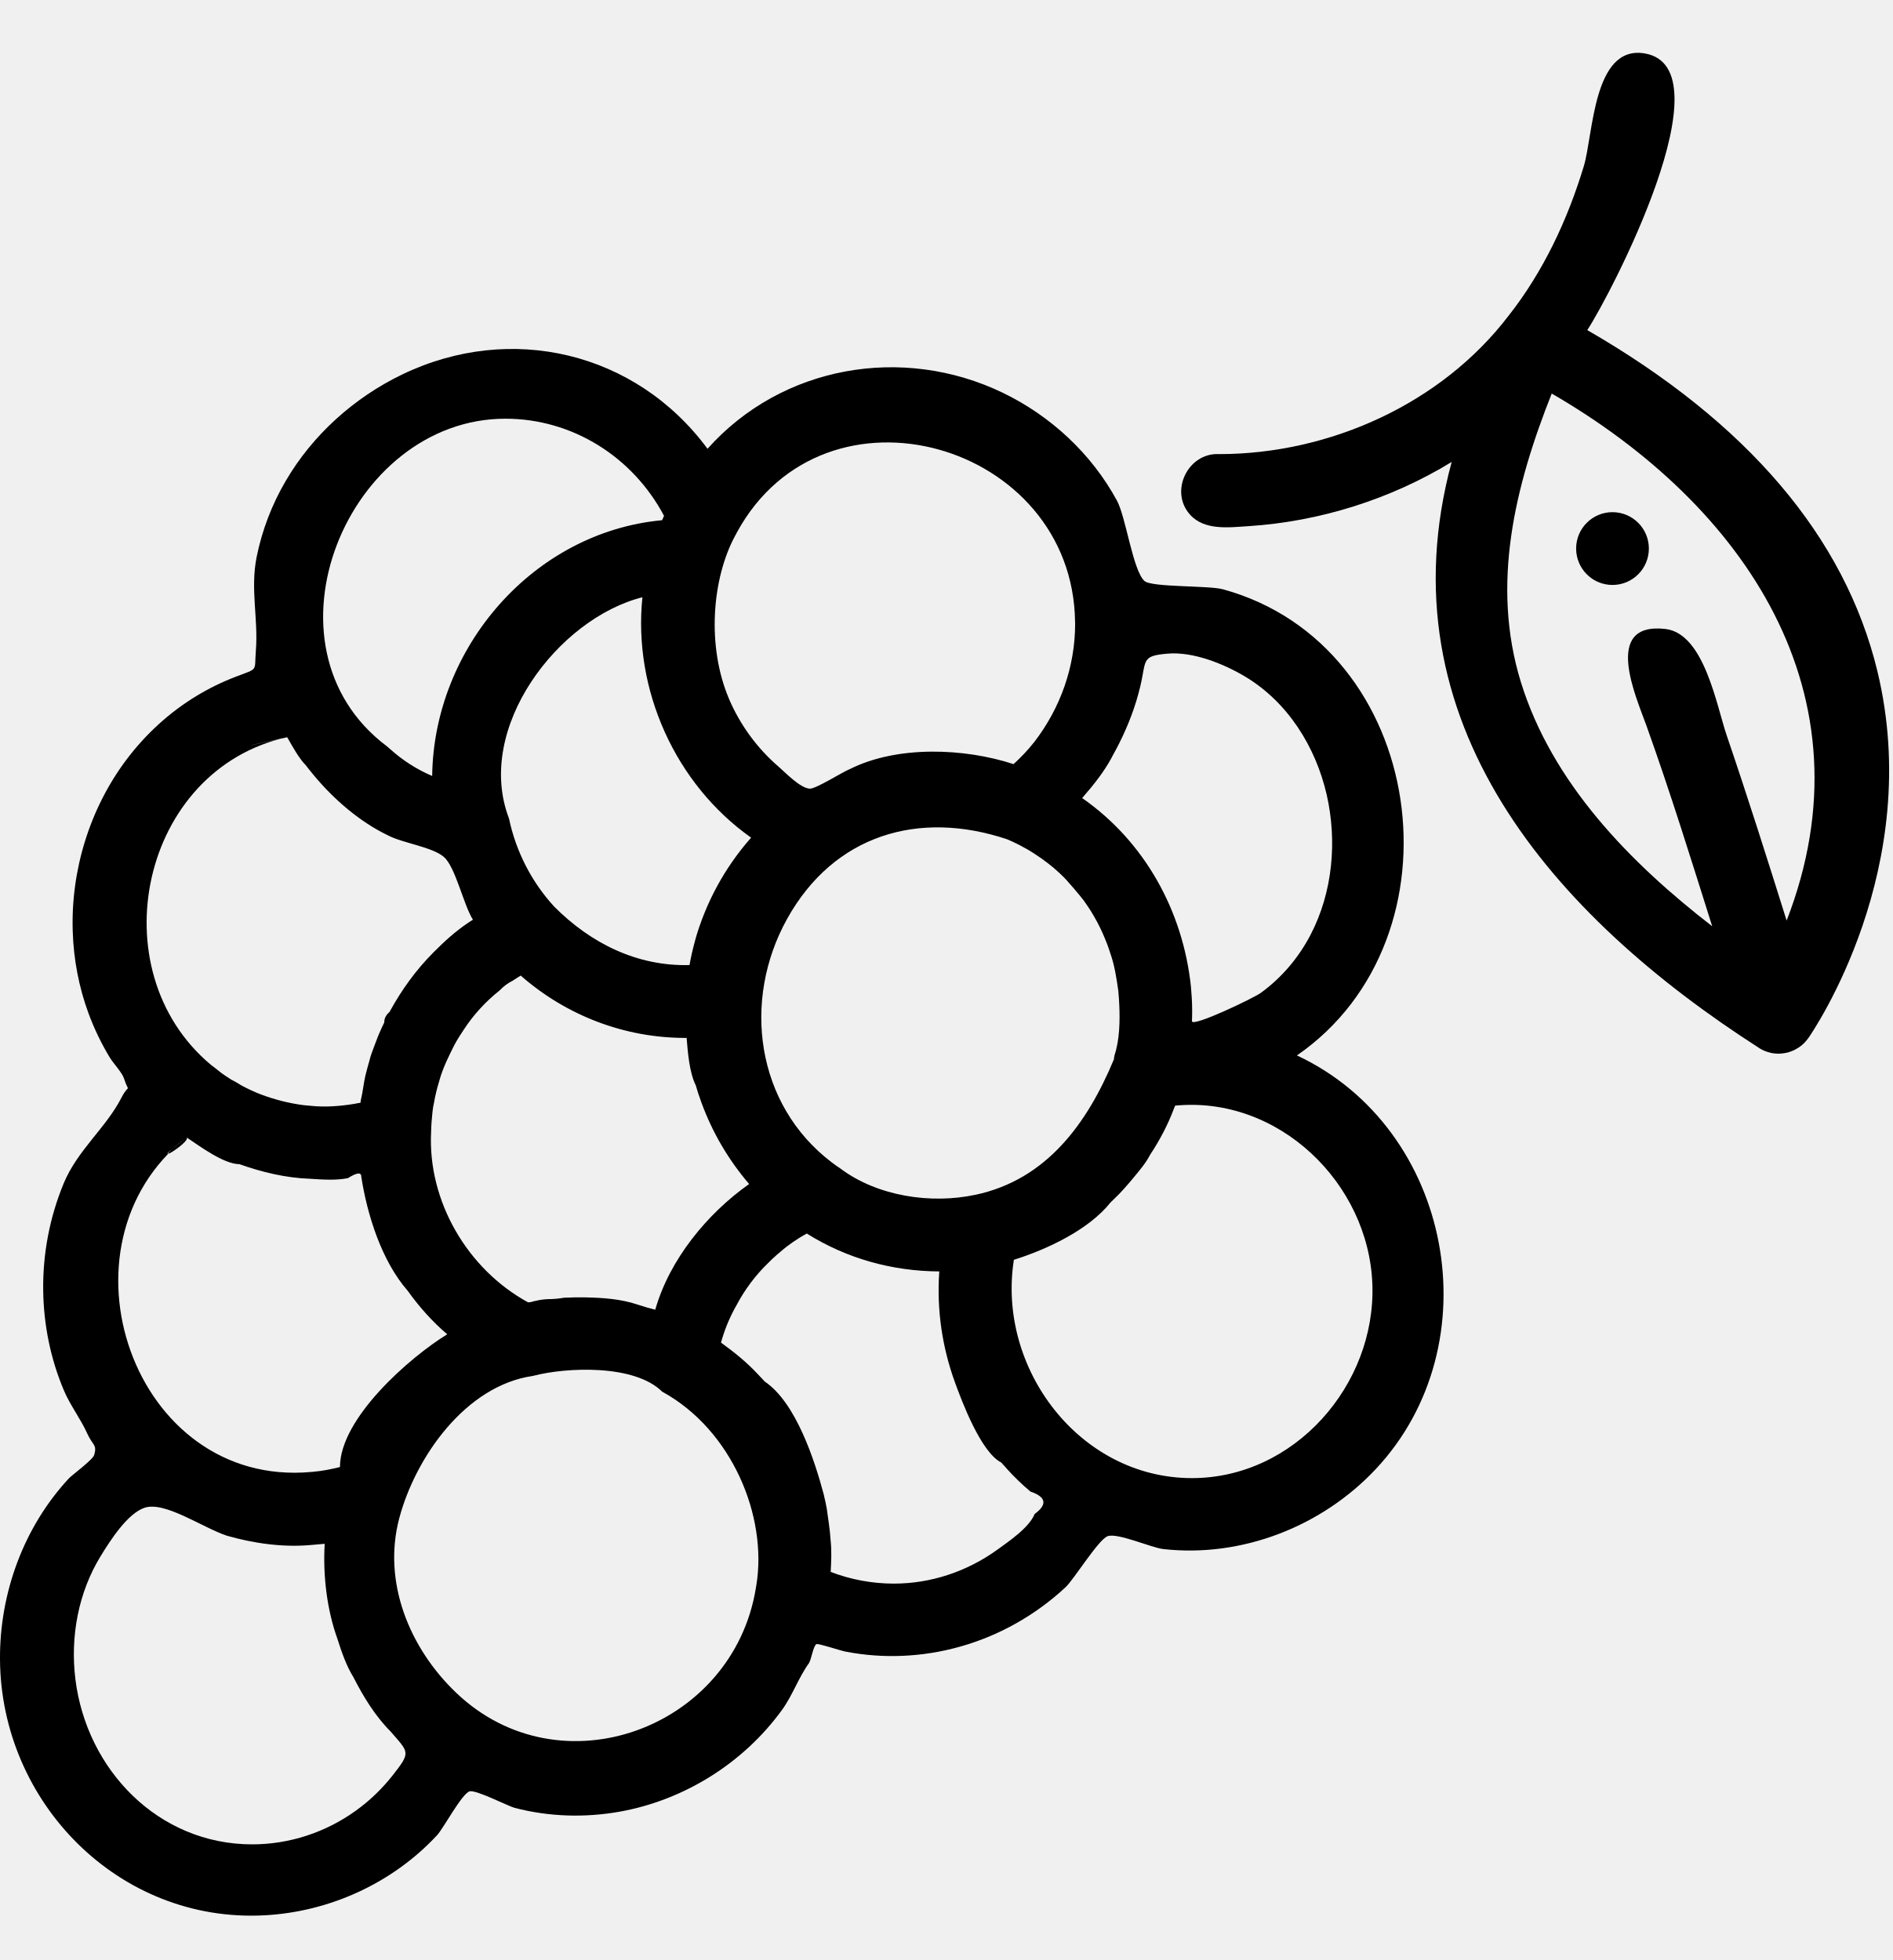
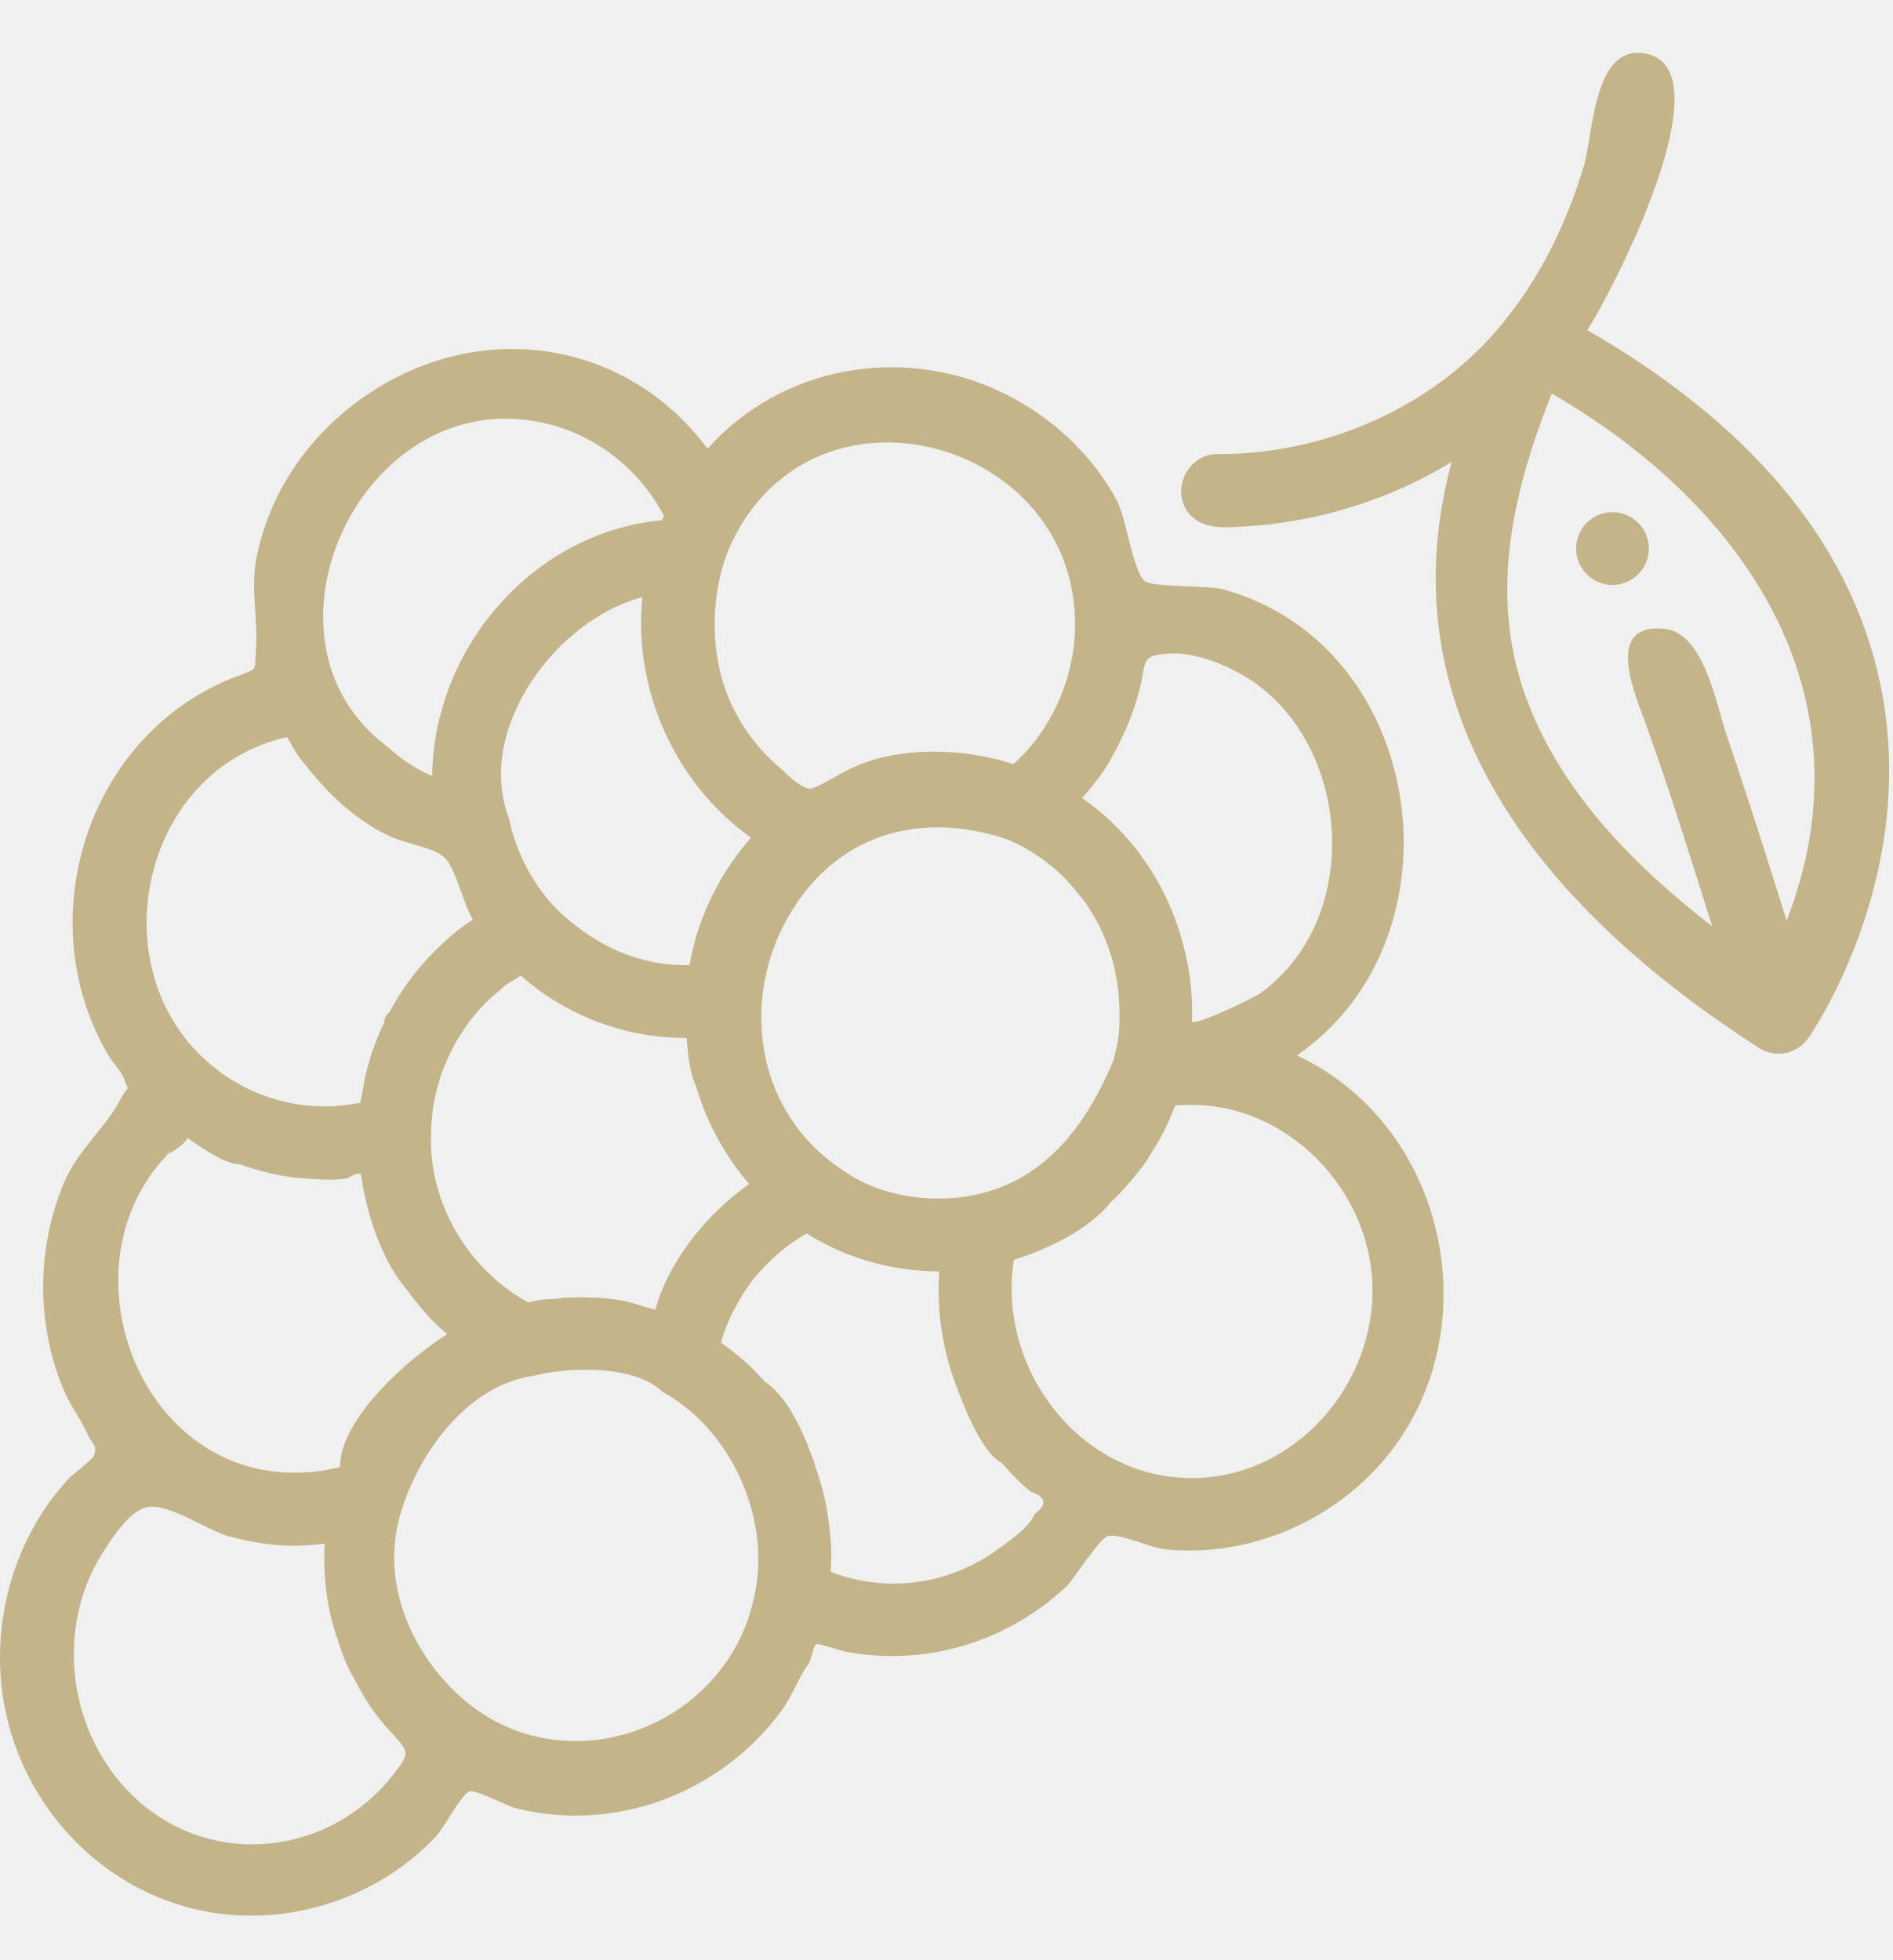
<svg xmlns="http://www.w3.org/2000/svg" width="28" height="29" viewBox="0 0 28 29" fill="none">
  <g clip-path="url(#clip0_390_9111)">
-     <path d="M19.185 15.616C21.705 13.877 21.112 9.551 18.094 8.72C17.88 8.66 17.031 8.693 16.928 8.595C16.756 8.432 16.655 7.649 16.522 7.406C16.145 6.712 15.543 6.154 14.833 5.811C13.354 5.099 11.567 5.406 10.466 6.64C9.405 5.204 7.552 4.768 5.949 5.541C5.239 5.883 4.625 6.434 4.227 7.115C4.022 7.464 3.876 7.846 3.796 8.243C3.701 8.721 3.822 9.158 3.785 9.624C3.759 9.945 3.833 9.88 3.482 10.015C3.282 10.092 3.09 10.186 2.907 10.297C2.503 10.542 2.152 10.865 1.868 11.243C1.326 11.967 1.046 12.88 1.076 13.783C1.089 14.196 1.167 14.608 1.31 14.995C1.394 15.222 1.499 15.44 1.624 15.647C1.677 15.734 1.805 15.868 1.833 15.954C1.914 16.203 1.918 16.006 1.795 16.244C1.565 16.692 1.146 17.016 0.941 17.512C0.735 18.012 0.632 18.549 0.639 19.09C0.645 19.598 0.747 20.104 0.945 20.572C1.039 20.795 1.191 20.989 1.289 21.207C1.371 21.39 1.438 21.369 1.394 21.526C1.374 21.598 1.066 21.824 1.021 21.872C0.35 22.593 -0.007 23.573 0 24.554C0.015 26.673 1.76 28.451 3.908 28.339C4.873 28.289 5.807 27.863 6.465 27.154C6.562 27.049 6.832 26.539 6.946 26.505C7.038 26.476 7.516 26.724 7.613 26.749C8.12 26.881 8.648 26.897 9.163 26.806C10.119 26.636 10.997 26.087 11.567 25.301C11.724 25.085 11.813 24.821 11.965 24.61C12.001 24.561 12.029 24.351 12.078 24.326C12.102 24.313 12.436 24.423 12.503 24.436C13.064 24.546 13.65 24.519 14.2 24.364C14.783 24.201 15.322 23.895 15.764 23.483C15.886 23.369 16.252 22.774 16.386 22.729C16.536 22.677 17.034 22.901 17.209 22.92C18.37 23.049 19.55 22.588 20.347 21.741C22.086 19.893 21.492 16.695 19.185 15.616H19.185ZM16.104 11.694C16.239 11.536 16.376 11.349 16.469 11.162C16.5 11.107 16.53 11.051 16.558 10.994C16.691 10.728 16.797 10.452 16.866 10.162C16.962 9.764 16.876 9.705 17.274 9.671C17.649 9.639 18.104 9.822 18.421 10.012C19.051 10.39 19.462 11.05 19.625 11.757C19.782 12.445 19.715 13.202 19.386 13.832C19.21 14.17 18.959 14.467 18.65 14.691C18.548 14.766 17.632 15.205 17.632 15.109C17.633 15.091 17.634 15.073 17.634 15.054C17.637 14.926 17.634 14.792 17.622 14.664C17.621 14.644 17.619 14.625 17.617 14.605C17.617 14.603 17.617 14.6 17.617 14.597C17.499 13.479 16.934 12.453 16.008 11.808L16.104 11.694C16.12 11.675 16.074 11.732 16.104 11.694C16.242 11.532 16.074 11.732 16.104 11.694ZM16.026 13.317C16.035 13.327 16.042 13.338 16.049 13.349C16.185 13.539 16.293 13.747 16.376 13.965C16.385 13.99 16.395 14.014 16.403 14.04C16.407 14.05 16.41 14.06 16.413 14.07C16.419 14.087 16.425 14.104 16.43 14.121C16.49 14.296 16.517 14.481 16.543 14.663C16.545 14.689 16.548 14.715 16.549 14.741C16.551 14.754 16.552 14.766 16.552 14.778C16.554 14.803 16.555 14.828 16.556 14.853C16.557 14.858 16.557 14.865 16.557 14.871C16.568 15.105 16.562 15.388 16.487 15.612C16.482 15.633 16.479 15.654 16.477 15.675C16.086 16.617 15.484 17.454 14.43 17.678C14.43 17.678 14.429 17.678 14.428 17.678C13.77 17.819 12.978 17.7 12.431 17.289C12.388 17.261 12.346 17.231 12.306 17.2C12.305 17.199 12.304 17.199 12.303 17.198C11.18 16.344 10.974 14.803 11.642 13.598C12.335 12.349 13.593 11.981 14.898 12.418C14.926 12.43 14.954 12.442 14.982 12.455C14.983 12.455 14.983 12.455 14.984 12.456C15.011 12.469 15.039 12.482 15.066 12.496C15.07 12.498 15.075 12.501 15.08 12.503C15.158 12.543 15.234 12.587 15.307 12.635C15.374 12.678 15.439 12.724 15.502 12.773C15.562 12.819 15.62 12.868 15.675 12.92C15.685 12.929 15.695 12.938 15.704 12.948C15.775 13.009 16.002 13.283 16.026 13.317C16.035 13.327 15.995 13.273 16.026 13.317ZM10.284 13.91C10.25 14.032 10.221 14.155 10.2 14.279C9.422 14.3 8.735 13.954 8.198 13.414C7.863 13.049 7.632 12.598 7.529 12.109C7.018 10.774 8.257 9.15 9.503 8.837C9.362 10.203 9.989 11.601 11.111 12.394C10.724 12.831 10.438 13.356 10.281 13.919C10.303 13.841 10.326 13.763 10.347 13.685C10.326 13.76 10.305 13.835 10.284 13.91C10.249 14.031 10.442 13.347 10.284 13.91V13.91ZM11.082 17.519H11.081V17.519C10.461 17.957 9.904 18.636 9.693 19.378H9.692C9.604 19.356 9.516 19.331 9.43 19.302C9.183 19.219 8.915 19.201 8.656 19.196C8.552 19.194 8.448 19.196 8.344 19.201C8.265 19.215 8.184 19.222 8.103 19.222C8.037 19.225 7.972 19.235 7.908 19.251C7.904 19.252 7.899 19.252 7.895 19.253C7.867 19.264 7.839 19.269 7.811 19.269C6.915 18.78 6.326 17.773 6.377 16.75V16.743C6.378 16.715 6.379 16.687 6.38 16.659C6.38 16.655 6.38 16.652 6.381 16.649C6.382 16.628 6.384 16.608 6.385 16.587C6.385 16.585 6.386 16.582 6.386 16.579C6.393 16.502 6.399 16.4 6.419 16.321C6.437 16.217 6.461 16.115 6.492 16.014C6.493 16.011 6.494 16.007 6.495 16.004C6.496 15.998 6.498 15.992 6.5 15.985C6.553 15.796 6.635 15.635 6.721 15.462C6.764 15.383 6.811 15.307 6.861 15.234C7.004 15.014 7.185 14.818 7.39 14.655C7.446 14.595 7.513 14.546 7.586 14.509C7.608 14.494 7.631 14.479 7.654 14.465C7.67 14.454 7.686 14.444 7.702 14.435L7.703 14.435C8.382 15.03 9.243 15.357 10.14 15.357H10.157C10.174 15.566 10.197 15.868 10.292 16.058C10.303 16.098 10.315 16.137 10.328 16.176C10.329 16.18 10.331 16.183 10.332 16.187C10.345 16.227 10.359 16.266 10.373 16.305C10.534 16.75 10.774 17.159 11.082 17.519ZM10.893 7.893C10.895 7.889 10.898 7.884 10.9 7.879C10.9 7.878 10.901 7.876 10.902 7.875C12.207 5.488 15.874 6.552 15.903 9.204C15.903 9.209 15.903 9.216 15.904 9.222V9.23C15.904 9.865 15.686 10.477 15.3 10.978C15.297 10.981 15.294 10.985 15.291 10.989C15.201 11.103 15.1 11.208 14.993 11.306C14.268 11.068 13.275 11.027 12.572 11.379C12.471 11.417 12.069 11.674 11.979 11.669C11.837 11.662 11.618 11.431 11.521 11.347C11.204 11.075 10.954 10.734 10.788 10.351C10.786 10.347 10.785 10.342 10.783 10.338C10.452 9.558 10.532 8.56 10.875 7.926C10.844 7.983 10.85 7.973 10.893 7.893C10.809 8.047 10.895 7.889 10.893 7.893H10.893ZM7.477 6.195C8.46 6.195 9.357 6.753 9.823 7.633C9.818 7.641 9.814 7.65 9.811 7.659C9.805 7.671 9.799 7.684 9.794 7.697C7.884 7.875 6.416 9.587 6.393 11.481C6.172 11.388 5.958 11.251 5.78 11.091C5.76 11.075 5.74 11.058 5.722 11.041C3.746 9.557 5.142 6.195 7.477 6.195ZM4.248 10.908C4.251 10.914 4.255 10.92 4.258 10.925C4.324 11.04 4.423 11.222 4.522 11.321C4.537 11.341 4.553 11.361 4.568 11.38C4.578 11.393 4.588 11.405 4.599 11.418C4.613 11.436 4.628 11.454 4.643 11.472C4.643 11.473 4.643 11.473 4.644 11.473C4.935 11.824 5.321 12.159 5.735 12.358C5.952 12.475 6.397 12.53 6.568 12.681C6.74 12.834 6.857 13.39 6.996 13.608C6.807 13.725 6.631 13.874 6.474 14.031C6.465 14.039 6.457 14.047 6.449 14.056C6.434 14.069 6.419 14.084 6.405 14.099C6.152 14.353 5.943 14.644 5.77 14.958C5.768 14.962 5.766 14.967 5.764 14.971C5.71 15.017 5.683 15.07 5.684 15.129C5.671 15.157 5.658 15.185 5.644 15.213C5.644 15.214 5.643 15.215 5.643 15.216C5.604 15.3 5.569 15.387 5.538 15.474C5.512 15.544 5.48 15.623 5.464 15.697C5.457 15.719 5.451 15.741 5.445 15.763C5.439 15.784 5.433 15.805 5.428 15.826C5.426 15.833 5.424 15.84 5.423 15.847C5.418 15.864 5.413 15.88 5.41 15.897C5.409 15.9 5.408 15.903 5.407 15.906C5.378 16.028 5.368 16.155 5.338 16.276C5.337 16.279 5.337 16.281 5.337 16.284C5.336 16.285 5.336 16.288 5.336 16.29C5.335 16.294 5.335 16.299 5.334 16.303L5.333 16.316H5.332C5.303 16.32 5.274 16.326 5.245 16.332C5.035 16.367 4.812 16.384 4.599 16.362C4.597 16.362 4.594 16.361 4.592 16.361C4.566 16.359 4.541 16.357 4.515 16.354C4.51 16.354 4.505 16.353 4.5 16.353C4.279 16.325 4.062 16.27 3.854 16.191C3.756 16.153 3.66 16.108 3.568 16.058C3.52 16.027 3.471 15.999 3.421 15.974C3.393 15.957 3.367 15.939 3.34 15.921C3.32 15.907 3.299 15.893 3.278 15.878C3.277 15.877 3.276 15.877 3.275 15.876C3.222 15.833 3.169 15.792 3.115 15.751C1.448 14.35 2.082 11.382 4.248 10.908C4.239 10.891 3.775 11.01 3.712 11.026C3.889 10.981 4.069 10.947 4.248 10.908C4.251 10.914 3.035 11.173 4.248 10.908ZM2.759 16.828C2.947 16.953 3.31 17.225 3.542 17.225C3.873 17.343 4.235 17.43 4.588 17.441H4.589C4.765 17.453 4.971 17.467 5.146 17.432C5.278 17.349 5.344 17.341 5.344 17.408C5.431 17.973 5.645 18.656 6.029 19.096C6.029 19.096 6.03 19.097 6.03 19.097C6.198 19.332 6.39 19.549 6.61 19.737C6.612 19.738 6.614 19.74 6.616 19.742C6.066 20.079 5.029 20.982 5.029 21.706C4.901 21.738 4.768 21.765 4.636 21.776C4.625 21.778 4.614 21.778 4.603 21.779C1.966 22.02 0.732 18.417 2.759 16.828C2.763 16.831 2.513 17.09 2.475 17.065C2.469 17.061 2.839 16.765 2.759 16.828C2.847 16.887 2.099 17.346 2.759 16.828ZM3.731 27.289C2.342 27.289 1.281 26.187 1.115 24.844C1.038 24.215 1.158 23.562 1.492 23.019C1.629 22.796 1.883 22.396 2.137 22.309C2.437 22.207 2.995 22.602 3.355 22.722C3.751 22.835 4.182 22.897 4.595 22.86C4.664 22.854 4.734 22.848 4.803 22.842C4.776 23.306 4.834 23.812 4.992 24.25C5.052 24.44 5.124 24.649 5.23 24.819C5.373 25.101 5.551 25.392 5.776 25.617C6.052 25.936 6.081 25.92 5.807 26.27C5.65 26.469 5.466 26.646 5.259 26.794C4.814 27.113 4.28 27.289 3.731 27.289ZM11.181 23.496C11.181 23.497 11.181 23.498 11.181 23.499C10.841 25.576 8.291 26.518 6.75 25.048C6.057 24.388 5.654 23.407 5.907 22.46C6.146 21.565 6.883 20.502 7.883 20.358C8.379 20.227 9.388 20.184 9.795 20.591C9.796 20.592 9.796 20.592 9.798 20.593H9.798C9.799 20.593 9.799 20.593 9.799 20.593C10.828 21.158 11.358 22.438 11.187 23.463C11.196 23.407 11.195 23.418 11.181 23.496C11.207 23.345 11.181 23.497 11.181 23.496ZM13.222 23.431C12.903 23.431 12.586 23.372 12.288 23.258C12.296 23.11 12.304 22.94 12.287 22.79C12.277 22.63 12.251 22.474 12.229 22.315C12.223 22.282 12.216 22.248 12.209 22.215C12.209 22.214 12.209 22.213 12.208 22.212C12.202 22.183 12.195 22.154 12.188 22.125C12.188 22.122 12.187 22.12 12.187 22.117C12.052 21.611 11.775 20.752 11.312 20.441C11.29 20.416 11.268 20.392 11.245 20.369C11.234 20.356 11.222 20.344 11.209 20.331C11.047 20.156 10.858 20.004 10.665 19.865C10.666 19.859 10.668 19.854 10.67 19.849C10.674 19.832 10.679 19.817 10.684 19.801C10.736 19.63 10.807 19.465 10.896 19.31C11.018 19.079 11.176 18.868 11.364 18.686C11.378 18.671 11.393 18.657 11.408 18.643C11.422 18.628 11.436 18.616 11.451 18.603C11.463 18.591 11.475 18.581 11.487 18.57C11.494 18.564 11.5 18.558 11.507 18.553C11.52 18.542 11.532 18.531 11.545 18.521C11.662 18.418 11.797 18.327 11.934 18.251C12.526 18.622 13.196 18.808 13.895 18.812C13.894 18.819 13.894 18.827 13.893 18.834C13.857 19.381 13.937 19.93 14.123 20.444C14.227 20.731 14.51 21.488 14.812 21.64C14.82 21.649 14.828 21.659 14.837 21.669C14.837 21.669 14.838 21.67 14.839 21.671L14.84 21.671C14.857 21.691 14.874 21.71 14.892 21.729V21.73C15.001 21.851 15.118 21.964 15.243 22.069C15.476 22.149 15.497 22.26 15.305 22.401C15.225 22.602 14.922 22.807 14.752 22.93C14.307 23.251 13.773 23.431 13.222 23.431ZM17.632 21.87C15.966 21.87 14.745 20.242 14.998 18.64C15.484 18.487 16.102 18.2 16.428 17.791C16.466 17.755 16.503 17.718 16.54 17.681C16.546 17.675 16.552 17.669 16.558 17.663C16.608 17.611 16.656 17.557 16.703 17.502C16.717 17.486 16.73 17.47 16.744 17.453C16.75 17.447 16.755 17.44 16.761 17.433C16.841 17.337 16.955 17.203 17.013 17.086C17.153 16.875 17.276 16.642 17.365 16.404C17.372 16.39 17.377 16.375 17.383 16.359C18.909 16.21 20.249 17.502 20.301 19.006C20.352 20.493 19.148 21.87 17.632 21.87ZM23.853 8.655C23.556 8.655 23.315 8.414 23.315 8.116C23.315 7.819 23.556 7.578 23.852 7.578H23.853C24.15 7.578 24.391 7.819 24.391 8.116C24.391 8.414 24.15 8.655 23.853 8.655Z" fill="black" />
-     <path d="M27.77 9.925C27.289 7.944 25.847 6.25 23.48 4.884C23.821 4.367 25.578 0.998 24.327 0.79C23.566 0.664 23.57 1.988 23.429 2.458C23.189 3.251 22.831 4.016 22.318 4.669C22.318 4.669 22.318 4.669 22.317 4.67C21.32 5.978 19.662 6.719 18.034 6.719C17.574 6.694 17.293 7.27 17.604 7.615C17.818 7.853 18.181 7.803 18.467 7.785C19.519 7.718 20.575 7.386 21.474 6.835C20.435 10.68 22.984 13.556 26.019 15.504C26.019 15.504 26.019 15.505 26.02 15.505C26.025 15.508 26.03 15.511 26.036 15.515C26.125 15.57 26.249 15.599 26.351 15.588C26.359 15.587 26.368 15.586 26.376 15.585C26.395 15.583 26.415 15.579 26.434 15.575C26.467 15.568 26.501 15.554 26.532 15.541C26.536 15.54 26.539 15.537 26.543 15.536C26.546 15.534 26.55 15.532 26.553 15.53C26.628 15.493 26.694 15.436 26.743 15.368L26.75 15.36C26.82 15.258 28.477 12.839 27.77 9.925C28.477 12.839 27.289 7.944 27.77 9.925ZM26.429 13.621C26.142 12.705 25.852 11.789 25.542 10.88C25.392 10.441 25.21 9.37 24.634 9.306C23.695 9.2 24.206 10.318 24.358 10.745C24.708 11.722 25.016 12.715 25.328 13.705C24.118 12.769 22.961 11.591 22.498 10.093C22.051 8.646 22.411 7.19 22.954 5.823C25.801 7.471 27.726 10.276 26.429 13.621Z" fill="black" />
+     <path d="M19.185 15.616C21.705 13.877 21.112 9.551 18.094 8.72C17.88 8.66 17.031 8.693 16.928 8.595C16.756 8.432 16.655 7.649 16.522 7.406C16.145 6.712 15.543 6.154 14.833 5.811C13.354 5.099 11.567 5.406 10.466 6.64C9.405 5.204 7.552 4.768 5.949 5.541C5.239 5.883 4.625 6.434 4.227 7.115C4.022 7.464 3.876 7.846 3.796 8.243C3.701 8.721 3.822 9.158 3.785 9.624C3.759 9.945 3.833 9.88 3.482 10.015C3.282 10.092 3.09 10.186 2.907 10.297C2.503 10.542 2.152 10.865 1.868 11.243C1.326 11.967 1.046 12.88 1.076 13.783C1.089 14.196 1.167 14.608 1.31 14.995C1.394 15.222 1.499 15.44 1.624 15.647C1.677 15.734 1.805 15.868 1.833 15.954C1.914 16.203 1.918 16.006 1.795 16.244C1.565 16.692 1.146 17.016 0.941 17.512C0.735 18.012 0.632 18.549 0.639 19.09C0.645 19.598 0.747 20.104 0.945 20.572C1.039 20.795 1.191 20.989 1.289 21.207C1.371 21.39 1.438 21.369 1.394 21.526C1.374 21.598 1.066 21.824 1.021 21.872C0.35 22.593 -0.007 23.573 0 24.554C0.015 26.673 1.76 28.451 3.908 28.339C4.873 28.289 5.807 27.863 6.465 27.154C6.562 27.049 6.832 26.539 6.946 26.505C7.038 26.476 7.516 26.724 7.613 26.749C8.12 26.881 8.648 26.897 9.163 26.806C10.119 26.636 10.997 26.087 11.567 25.301C11.724 25.085 11.813 24.821 11.965 24.61C12.001 24.561 12.029 24.351 12.078 24.326C12.102 24.313 12.436 24.423 12.503 24.436C13.064 24.546 13.65 24.519 14.2 24.364C14.783 24.201 15.322 23.895 15.764 23.483C15.886 23.369 16.252 22.774 16.386 22.729C16.536 22.677 17.034 22.901 17.209 22.92C18.37 23.049 19.55 22.588 20.347 21.741C22.086 19.893 21.492 16.695 19.185 15.616H19.185ZM16.104 11.694C16.239 11.536 16.376 11.349 16.469 11.162C16.5 11.107 16.53 11.051 16.558 10.994C16.691 10.728 16.797 10.452 16.866 10.162C16.962 9.764 16.876 9.705 17.274 9.671C17.649 9.639 18.104 9.822 18.421 10.012C19.051 10.39 19.462 11.05 19.625 11.757C19.782 12.445 19.715 13.202 19.386 13.832C19.21 14.17 18.959 14.467 18.65 14.691C18.548 14.766 17.632 15.205 17.632 15.109C17.633 15.091 17.634 15.073 17.634 15.054C17.637 14.926 17.634 14.792 17.622 14.664C17.621 14.644 17.619 14.625 17.617 14.605C17.617 14.603 17.617 14.6 17.617 14.597C17.499 13.479 16.934 12.453 16.008 11.808L16.104 11.694C16.12 11.675 16.074 11.732 16.104 11.694C16.242 11.532 16.074 11.732 16.104 11.694ZM16.026 13.317C16.035 13.327 16.042 13.338 16.049 13.349C16.185 13.539 16.293 13.747 16.376 13.965C16.385 13.99 16.395 14.014 16.403 14.04C16.407 14.05 16.41 14.06 16.413 14.07C16.419 14.087 16.425 14.104 16.43 14.121C16.49 14.296 16.517 14.481 16.543 14.663C16.545 14.689 16.548 14.715 16.549 14.741C16.551 14.754 16.552 14.766 16.552 14.778C16.554 14.803 16.555 14.828 16.556 14.853C16.557 14.858 16.557 14.865 16.557 14.871C16.568 15.105 16.562 15.388 16.487 15.612C16.482 15.633 16.479 15.654 16.477 15.675C16.086 16.617 15.484 17.454 14.43 17.678C14.43 17.678 14.429 17.678 14.428 17.678C13.77 17.819 12.978 17.7 12.431 17.289C12.388 17.261 12.346 17.231 12.306 17.2C12.305 17.199 12.304 17.199 12.303 17.198C11.18 16.344 10.974 14.803 11.642 13.598C12.335 12.349 13.593 11.981 14.898 12.418C14.926 12.43 14.954 12.442 14.982 12.455C14.983 12.455 14.983 12.455 14.984 12.456C15.011 12.469 15.039 12.482 15.066 12.496C15.07 12.498 15.075 12.501 15.08 12.503C15.158 12.543 15.234 12.587 15.307 12.635C15.374 12.678 15.439 12.724 15.502 12.773C15.562 12.819 15.62 12.868 15.675 12.92C15.685 12.929 15.695 12.938 15.704 12.948C15.775 13.009 16.002 13.283 16.026 13.317C16.035 13.327 15.995 13.273 16.026 13.317ZM10.284 13.91C10.25 14.032 10.221 14.155 10.2 14.279C9.422 14.3 8.735 13.954 8.198 13.414C7.863 13.049 7.632 12.598 7.529 12.109C7.018 10.774 8.257 9.15 9.503 8.837C9.362 10.203 9.989 11.601 11.111 12.394C10.724 12.831 10.438 13.356 10.281 13.919C10.303 13.841 10.326 13.763 10.347 13.685C10.326 13.76 10.305 13.835 10.284 13.91C10.249 14.031 10.442 13.347 10.284 13.91V13.91ZM11.082 17.519H11.081V17.519C10.461 17.957 9.904 18.636 9.693 19.378H9.692C9.604 19.356 9.516 19.331 9.43 19.302C9.183 19.219 8.915 19.201 8.656 19.196C8.552 19.194 8.448 19.196 8.344 19.201C8.265 19.215 8.184 19.222 8.103 19.222C8.037 19.225 7.972 19.235 7.908 19.251C7.904 19.252 7.899 19.252 7.895 19.253C7.867 19.264 7.839 19.269 7.811 19.269C6.915 18.78 6.326 17.773 6.377 16.75V16.743C6.378 16.715 6.379 16.687 6.38 16.659C6.38 16.655 6.38 16.652 6.381 16.649C6.382 16.628 6.384 16.608 6.385 16.587C6.385 16.585 6.386 16.582 6.386 16.579C6.393 16.502 6.399 16.4 6.419 16.321C6.437 16.217 6.461 16.115 6.492 16.014C6.493 16.011 6.494 16.007 6.495 16.004C6.496 15.998 6.498 15.992 6.5 15.985C6.553 15.796 6.635 15.635 6.721 15.462C6.764 15.383 6.811 15.307 6.861 15.234C7.004 15.014 7.185 14.818 7.39 14.655C7.446 14.595 7.513 14.546 7.586 14.509C7.608 14.494 7.631 14.479 7.654 14.465C7.67 14.454 7.686 14.444 7.702 14.435L7.703 14.435C8.382 15.03 9.243 15.357 10.14 15.357H10.157C10.174 15.566 10.197 15.868 10.292 16.058C10.303 16.098 10.315 16.137 10.328 16.176C10.329 16.18 10.331 16.183 10.332 16.187C10.345 16.227 10.359 16.266 10.373 16.305C10.534 16.75 10.774 17.159 11.082 17.519ZM10.893 7.893C10.895 7.889 10.898 7.884 10.9 7.879C10.9 7.878 10.901 7.876 10.902 7.875C12.207 5.488 15.874 6.552 15.903 9.204C15.903 9.209 15.903 9.216 15.904 9.222V9.23C15.904 9.865 15.686 10.477 15.3 10.978C15.297 10.981 15.294 10.985 15.291 10.989C15.201 11.103 15.1 11.208 14.993 11.306C14.268 11.068 13.275 11.027 12.572 11.379C12.471 11.417 12.069 11.674 11.979 11.669C11.837 11.662 11.618 11.431 11.521 11.347C11.204 11.075 10.954 10.734 10.788 10.351C10.786 10.347 10.785 10.342 10.783 10.338C10.452 9.558 10.532 8.56 10.875 7.926C10.844 7.983 10.85 7.973 10.893 7.893C10.809 8.047 10.895 7.889 10.893 7.893H10.893ZM7.477 6.195C8.46 6.195 9.357 6.753 9.823 7.633C9.818 7.641 9.814 7.65 9.811 7.659C9.805 7.671 9.799 7.684 9.794 7.697C7.884 7.875 6.416 9.587 6.393 11.481C6.172 11.388 5.958 11.251 5.78 11.091C5.76 11.075 5.74 11.058 5.722 11.041C3.746 9.557 5.142 6.195 7.477 6.195ZM4.248 10.908C4.251 10.914 4.255 10.92 4.258 10.925C4.324 11.04 4.423 11.222 4.522 11.321C4.537 11.341 4.553 11.361 4.568 11.38C4.578 11.393 4.588 11.405 4.599 11.418C4.613 11.436 4.628 11.454 4.643 11.472C4.643 11.473 4.643 11.473 4.644 11.473C4.935 11.824 5.321 12.159 5.735 12.358C5.952 12.475 6.397 12.53 6.568 12.681C6.74 12.834 6.857 13.39 6.996 13.608C6.807 13.725 6.631 13.874 6.474 14.031C6.465 14.039 6.457 14.047 6.449 14.056C6.434 14.069 6.419 14.084 6.405 14.099C6.152 14.353 5.943 14.644 5.77 14.958C5.768 14.962 5.766 14.967 5.764 14.971C5.71 15.017 5.683 15.07 5.684 15.129C5.671 15.157 5.658 15.185 5.644 15.213C5.644 15.214 5.643 15.215 5.643 15.216C5.604 15.3 5.569 15.387 5.538 15.474C5.512 15.544 5.48 15.623 5.464 15.697C5.457 15.719 5.451 15.741 5.445 15.763C5.439 15.784 5.433 15.805 5.428 15.826C5.426 15.833 5.424 15.84 5.423 15.847C5.418 15.864 5.413 15.88 5.41 15.897C5.409 15.9 5.408 15.903 5.407 15.906C5.378 16.028 5.368 16.155 5.338 16.276C5.337 16.279 5.337 16.281 5.337 16.284C5.336 16.285 5.336 16.288 5.336 16.29C5.335 16.294 5.335 16.299 5.334 16.303L5.333 16.316H5.332C5.303 16.32 5.274 16.326 5.245 16.332C5.035 16.367 4.812 16.384 4.599 16.362C4.597 16.362 4.594 16.361 4.592 16.361C4.566 16.359 4.541 16.357 4.515 16.354C4.51 16.354 4.505 16.353 4.5 16.353C4.279 16.325 4.062 16.27 3.854 16.191C3.756 16.153 3.66 16.108 3.568 16.058C3.52 16.027 3.471 15.999 3.421 15.974C3.393 15.957 3.367 15.939 3.34 15.921C3.32 15.907 3.299 15.893 3.278 15.878C3.277 15.877 3.276 15.877 3.275 15.876C3.222 15.833 3.169 15.792 3.115 15.751C1.448 14.35 2.082 11.382 4.248 10.908C4.239 10.891 3.775 11.01 3.712 11.026C3.889 10.981 4.069 10.947 4.248 10.908C4.251 10.914 3.035 11.173 4.248 10.908ZM2.759 16.828C2.947 16.953 3.31 17.225 3.542 17.225C3.873 17.343 4.235 17.43 4.588 17.441H4.589C4.765 17.453 4.971 17.467 5.146 17.432C5.278 17.349 5.344 17.341 5.344 17.408C5.431 17.973 5.645 18.656 6.029 19.096C6.029 19.096 6.03 19.097 6.03 19.097C6.198 19.332 6.39 19.549 6.61 19.737C6.612 19.738 6.614 19.74 6.616 19.742C6.066 20.079 5.029 20.982 5.029 21.706C4.901 21.738 4.768 21.765 4.636 21.776C4.625 21.778 4.614 21.778 4.603 21.779C1.966 22.02 0.732 18.417 2.759 16.828C2.763 16.831 2.513 17.09 2.475 17.065C2.469 17.061 2.839 16.765 2.759 16.828C2.847 16.887 2.099 17.346 2.759 16.828ZM3.731 27.289C2.342 27.289 1.281 26.187 1.115 24.844C1.038 24.215 1.158 23.562 1.492 23.019C1.629 22.796 1.883 22.396 2.137 22.309C2.437 22.207 2.995 22.602 3.355 22.722C3.751 22.835 4.182 22.897 4.595 22.86C4.664 22.854 4.734 22.848 4.803 22.842C4.776 23.306 4.834 23.812 4.992 24.25C5.052 24.44 5.124 24.649 5.23 24.819C5.373 25.101 5.551 25.392 5.776 25.617C6.052 25.936 6.081 25.92 5.807 26.27C5.65 26.469 5.466 26.646 5.259 26.794C4.814 27.113 4.28 27.289 3.731 27.289ZM11.181 23.496C11.181 23.497 11.181 23.498 11.181 23.499C10.841 25.576 8.291 26.518 6.75 25.048C6.057 24.388 5.654 23.407 5.907 22.46C6.146 21.565 6.883 20.502 7.883 20.358C8.379 20.227 9.388 20.184 9.795 20.591C9.796 20.592 9.796 20.592 9.798 20.593H9.798C9.799 20.593 9.799 20.593 9.799 20.593C10.828 21.158 11.358 22.438 11.187 23.463C11.196 23.407 11.195 23.418 11.181 23.496C11.207 23.345 11.181 23.497 11.181 23.496ZM13.222 23.431C12.903 23.431 12.586 23.372 12.288 23.258C12.296 23.11 12.304 22.94 12.287 22.79C12.277 22.63 12.251 22.474 12.229 22.315C12.223 22.282 12.216 22.248 12.209 22.215C12.209 22.214 12.209 22.213 12.208 22.212C12.202 22.183 12.195 22.154 12.188 22.125C12.188 22.122 12.187 22.12 12.187 22.117C12.052 21.611 11.775 20.752 11.312 20.441C11.29 20.416 11.268 20.392 11.245 20.369C11.234 20.356 11.222 20.344 11.209 20.331C11.047 20.156 10.858 20.004 10.665 19.865C10.666 19.859 10.668 19.854 10.67 19.849C10.674 19.832 10.679 19.817 10.684 19.801C10.736 19.63 10.807 19.465 10.896 19.31C11.018 19.079 11.176 18.868 11.364 18.686C11.378 18.671 11.393 18.657 11.408 18.643C11.422 18.628 11.436 18.616 11.451 18.603C11.463 18.591 11.475 18.581 11.487 18.57C11.494 18.564 11.5 18.558 11.507 18.553C11.52 18.542 11.532 18.531 11.545 18.521C11.662 18.418 11.797 18.327 11.934 18.251C12.526 18.622 13.196 18.808 13.895 18.812C13.894 18.819 13.894 18.827 13.893 18.834C13.857 19.381 13.937 19.93 14.123 20.444C14.227 20.731 14.51 21.488 14.812 21.64C14.82 21.649 14.828 21.659 14.837 21.669C14.837 21.669 14.838 21.67 14.839 21.671L14.84 21.671C14.857 21.691 14.874 21.71 14.892 21.729V21.73C15.001 21.851 15.118 21.964 15.243 22.069C15.476 22.149 15.497 22.26 15.305 22.401C15.225 22.602 14.922 22.807 14.752 22.93C14.307 23.251 13.773 23.431 13.222 23.431ZM17.632 21.87C15.966 21.87 14.745 20.242 14.998 18.64C15.484 18.487 16.102 18.2 16.428 17.791C16.466 17.755 16.503 17.718 16.54 17.681C16.546 17.675 16.552 17.669 16.558 17.663C16.608 17.611 16.656 17.557 16.703 17.502C16.717 17.486 16.73 17.47 16.744 17.453C16.75 17.447 16.755 17.44 16.761 17.433C16.841 17.337 16.955 17.203 17.013 17.086C17.153 16.875 17.276 16.642 17.365 16.404C17.372 16.39 17.377 16.375 17.383 16.359C18.909 16.21 20.249 17.502 20.301 19.006C20.352 20.493 19.148 21.87 17.632 21.87ZM23.853 8.655C23.556 8.655 23.315 8.414 23.315 8.116C23.315 7.819 23.556 7.578 23.852 7.578H23.853C24.15 7.578 24.391 7.819 24.391 8.116C24.391 8.414 24.15 8.655 23.853 8.655Z" fill="#C4B48A" />
+     <path d="M27.77 9.925C27.289 7.944 25.847 6.25 23.48 4.884C23.821 4.367 25.578 0.998 24.327 0.79C23.566 0.664 23.57 1.988 23.429 2.458C23.189 3.251 22.831 4.016 22.318 4.669C22.318 4.669 22.318 4.669 22.317 4.67C21.32 5.978 19.662 6.719 18.034 6.719C17.574 6.694 17.293 7.27 17.604 7.615C17.818 7.853 18.181 7.803 18.467 7.785C19.519 7.718 20.575 7.386 21.474 6.835C20.435 10.68 22.984 13.556 26.019 15.504C26.019 15.504 26.019 15.505 26.02 15.505C26.025 15.508 26.03 15.511 26.036 15.515C26.125 15.57 26.249 15.599 26.351 15.588C26.359 15.587 26.368 15.586 26.376 15.585C26.395 15.583 26.415 15.579 26.434 15.575C26.467 15.568 26.501 15.554 26.532 15.541C26.536 15.54 26.539 15.537 26.543 15.536C26.546 15.534 26.55 15.532 26.553 15.53C26.628 15.493 26.694 15.436 26.743 15.368L26.75 15.36C26.82 15.258 28.477 12.839 27.77 9.925C28.477 12.839 27.289 7.944 27.77 9.925ZM26.429 13.621C26.142 12.705 25.852 11.789 25.542 10.88C25.392 10.441 25.21 9.37 24.634 9.306C23.695 9.2 24.206 10.318 24.358 10.745C24.708 11.722 25.016 12.715 25.328 13.705C24.118 12.769 22.961 11.591 22.498 10.093C22.051 8.646 22.411 7.19 22.954 5.823C25.801 7.471 27.726 10.276 26.429 13.621Z" fill="#C4B48A" />
  </g>
  <defs>
    <clipPath id="clip0_390_9111">
-       <rect width="28" height="28" fill="white" transform="translate(0 0.727295)" />
+       <rect width="28" height="28" fill="#C4B48A" transform="translate(0 0.727295)" />
    </clipPath>
  </defs>
</svg>
